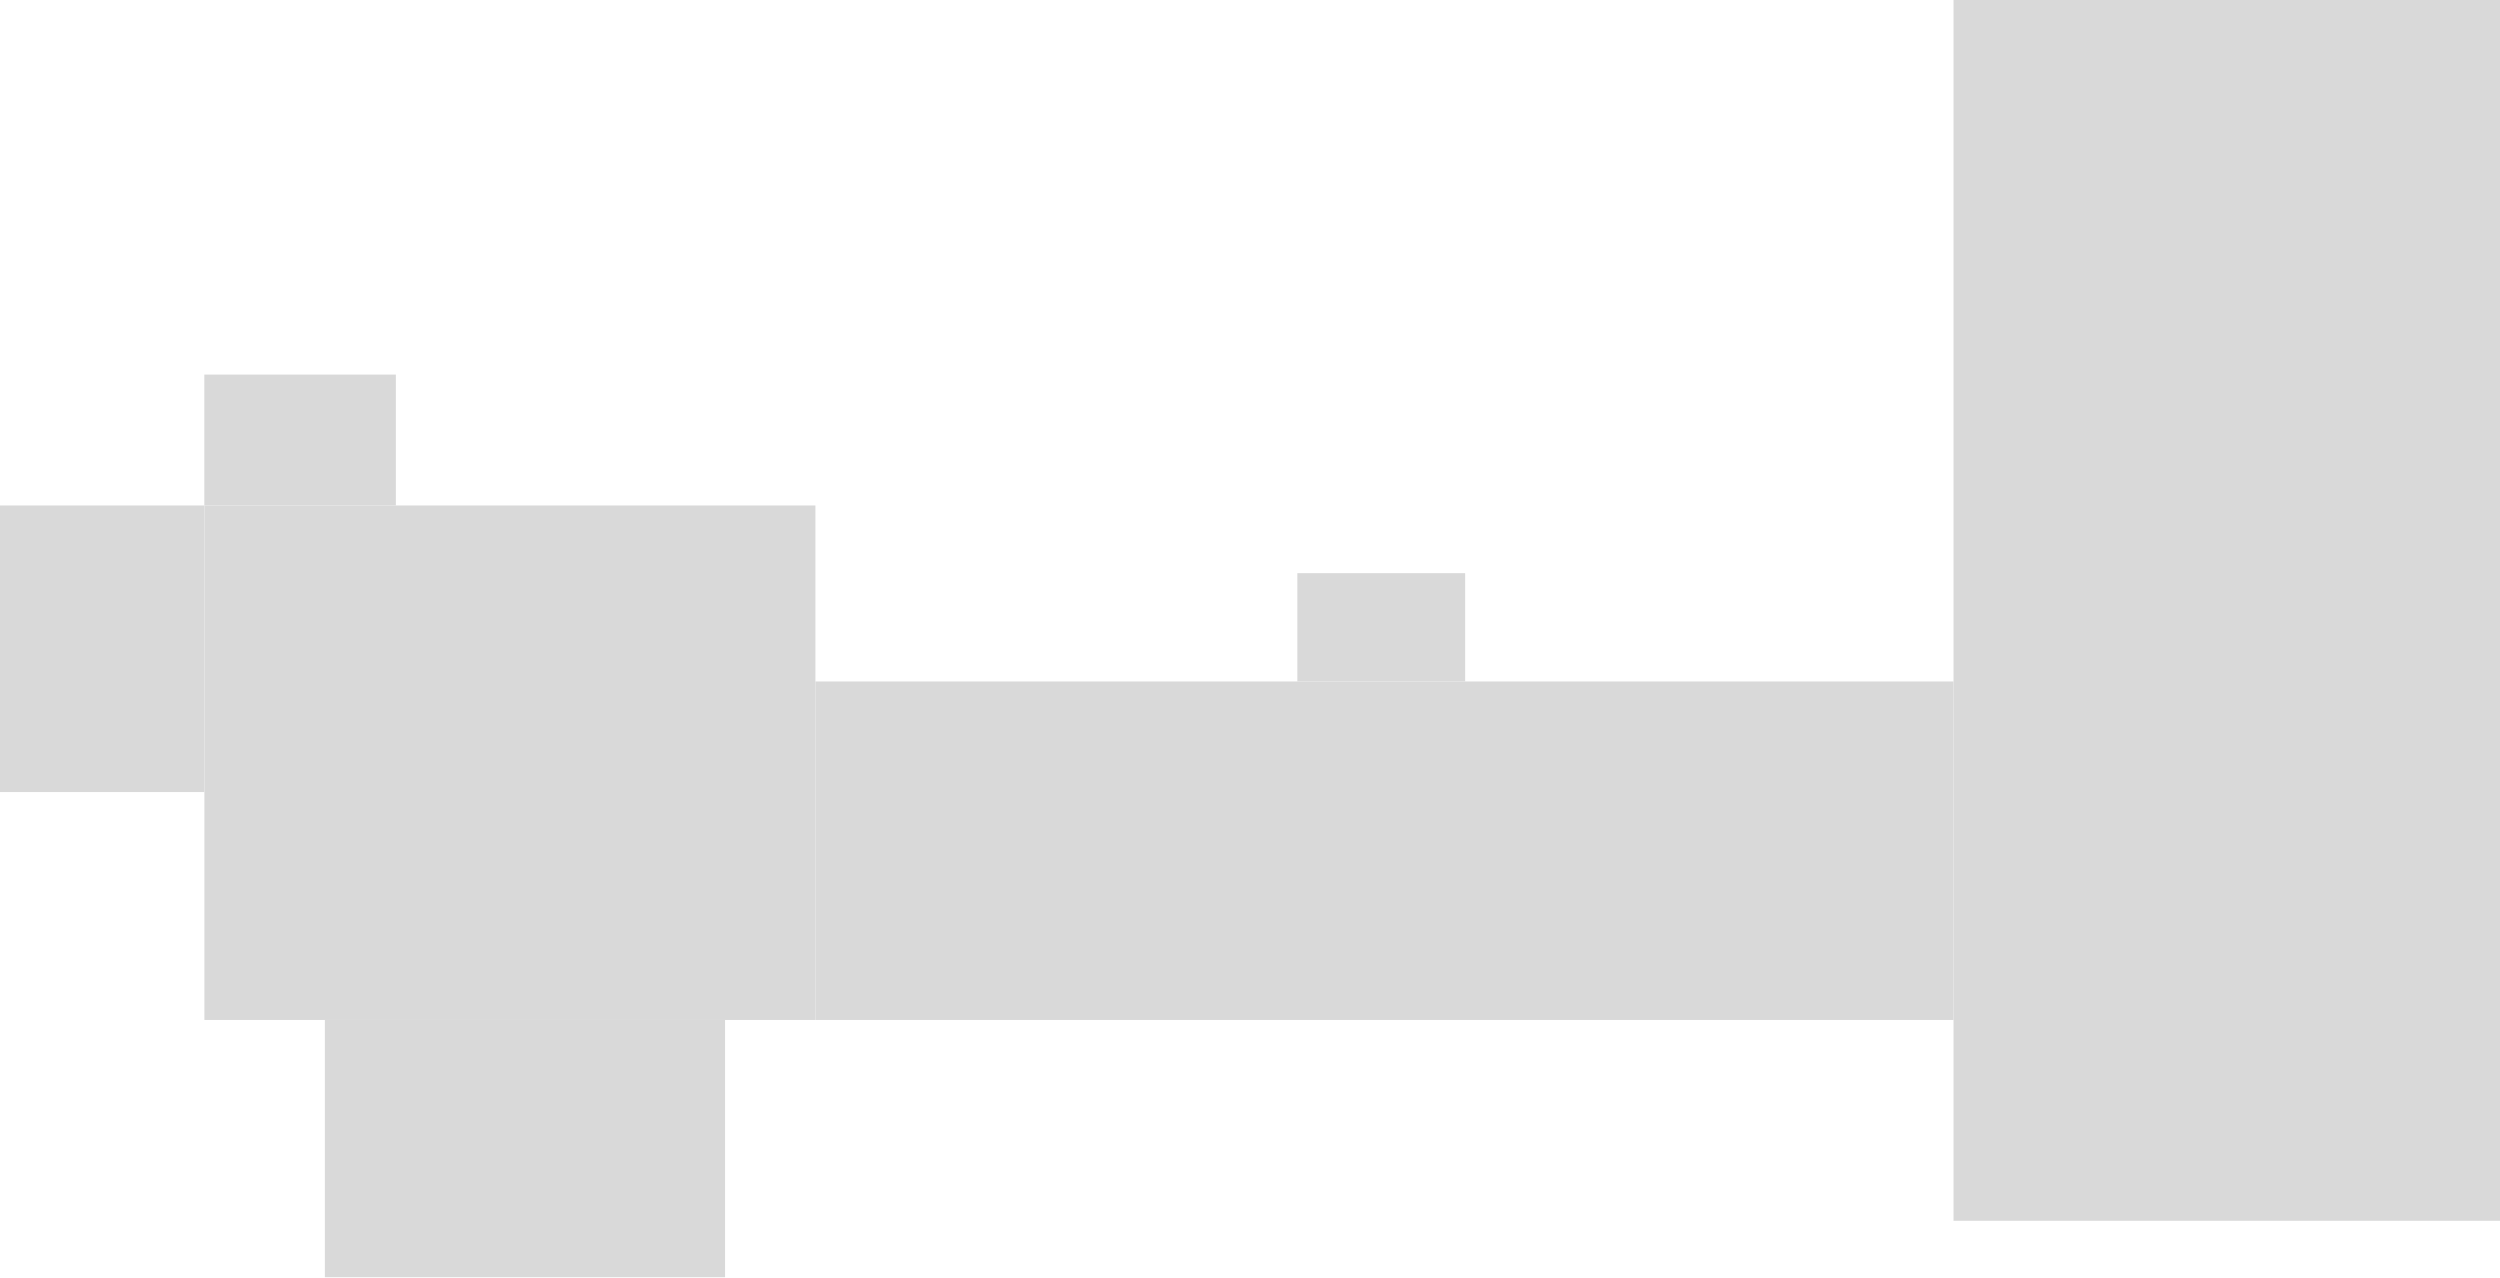
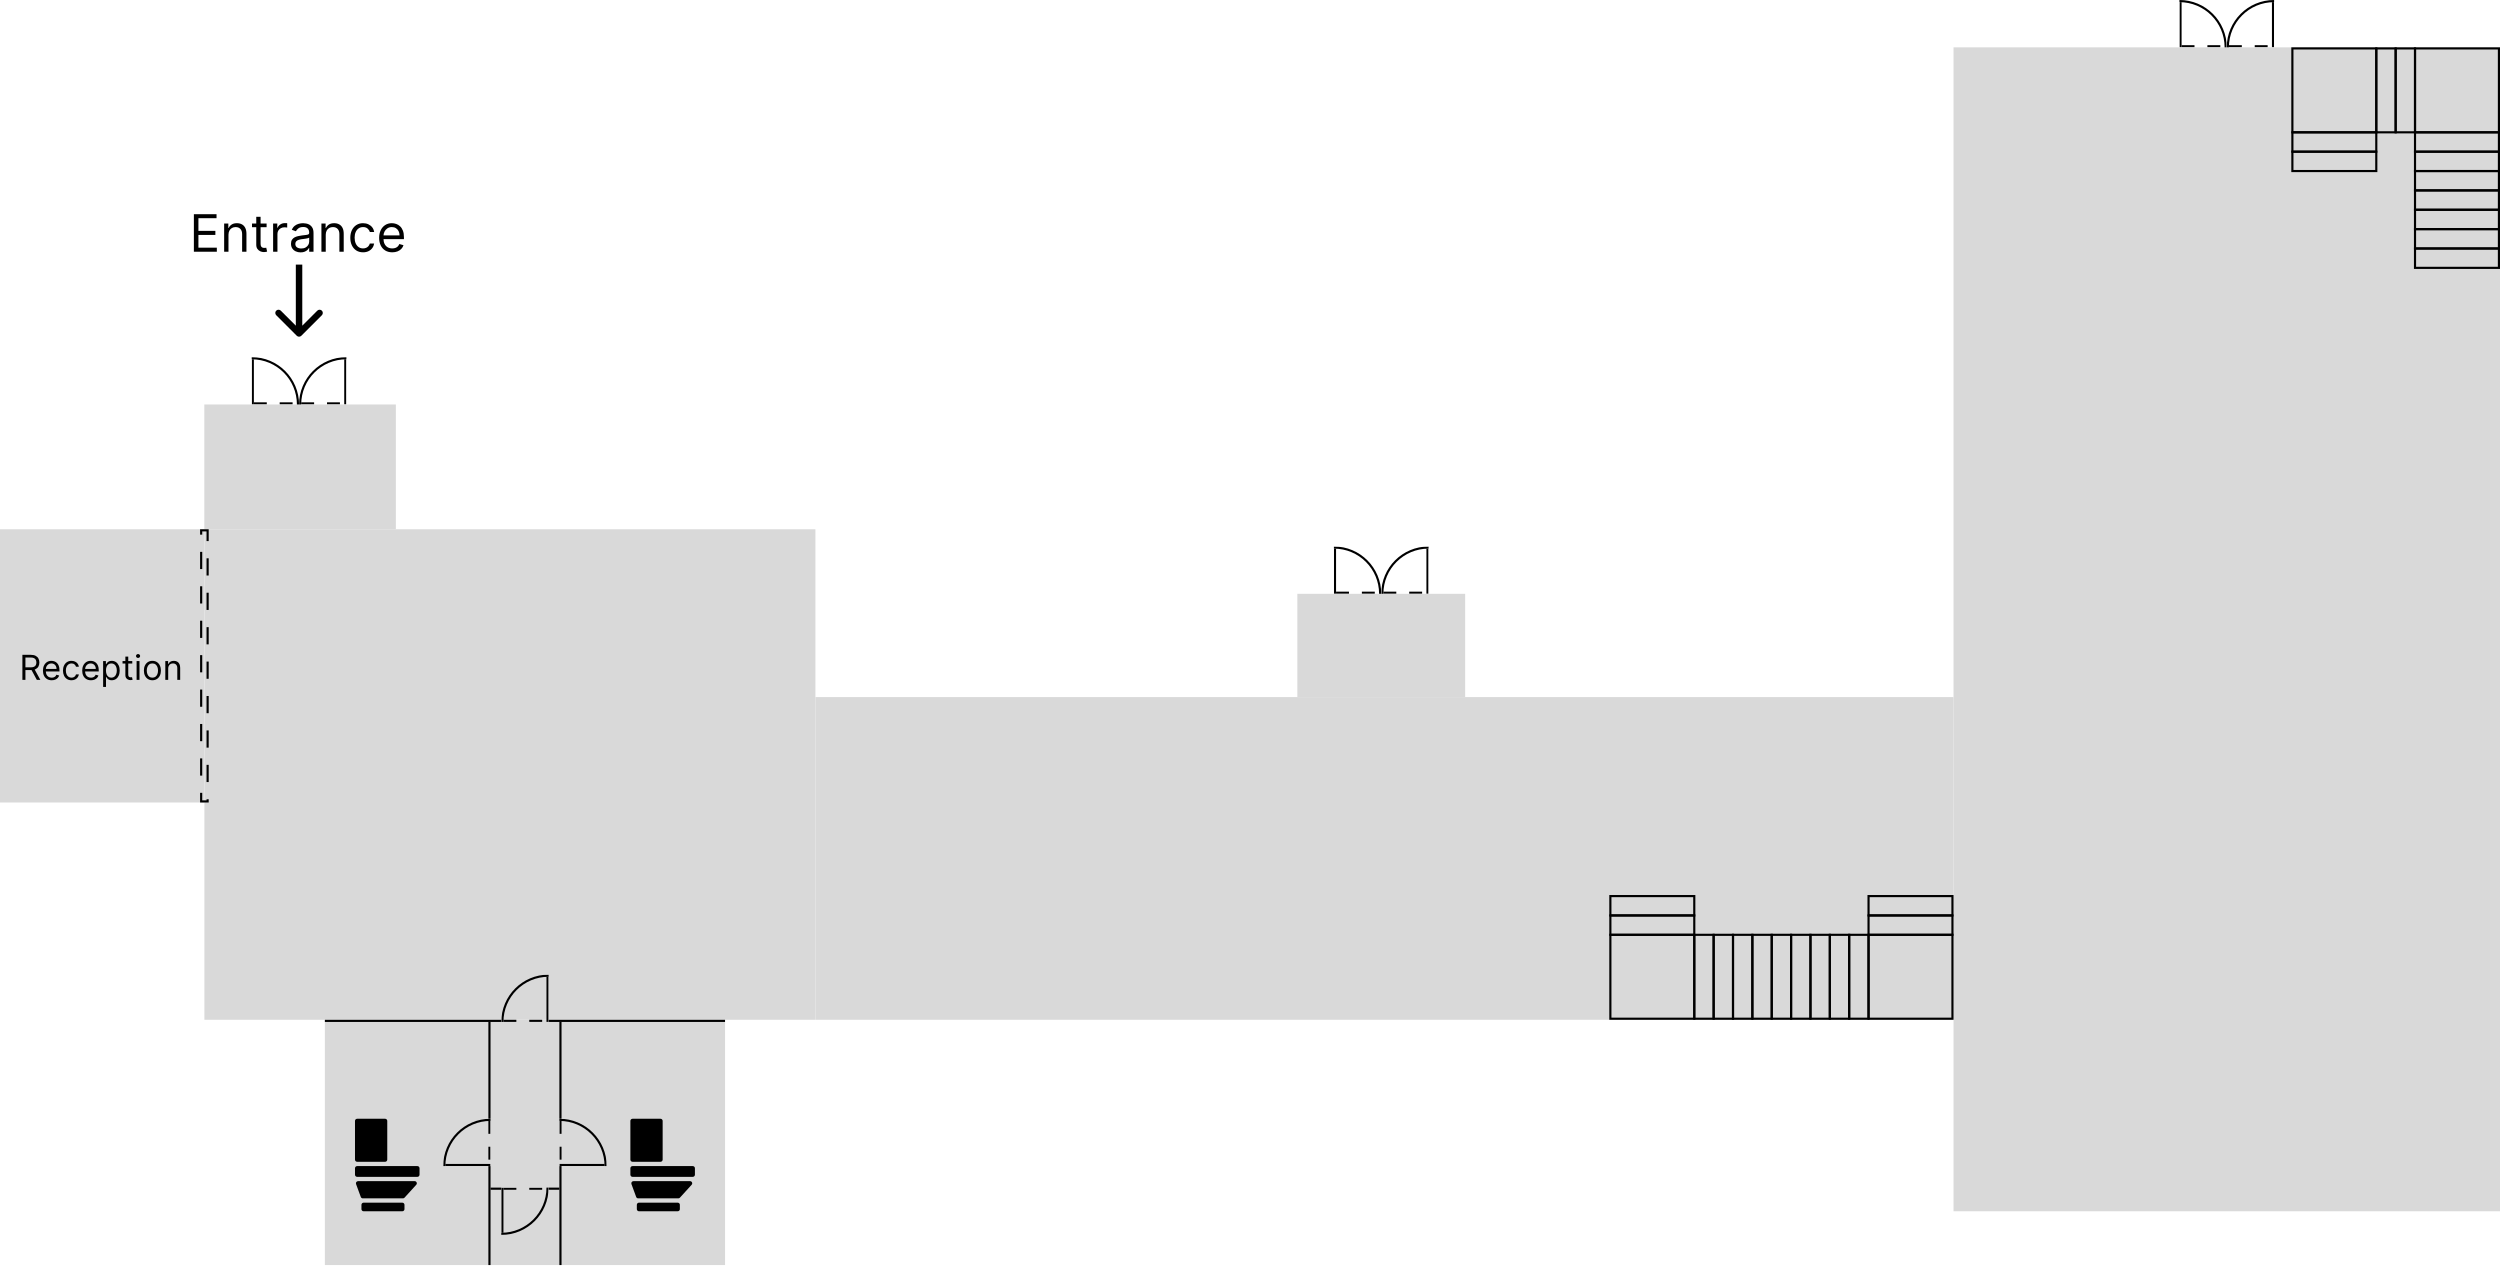
- <svg xmlns="http://www.w3.org/2000/svg" width="1470" height="751" viewBox="0 0 1470 751" fill="none">
-   <rect x="120.14" y="220.258" width="112.631" height="76.958" fill="#D9D9D9" />
-   <rect y="297.216" width="120.14" height="168.511" fill="#D9D9D9" />
-   <rect x="120.181" y="297.216" width="359.277" height="302.523" fill="#D9D9D9" />
-   <rect x="479.458" y="400.71" width="669.217" height="199.028" fill="#D9D9D9" />
-   <rect x="762.831" y="337.021" width="98.675" height="63.689" fill="#D9D9D9" />
-   <rect x="1148.67" width="321.325" height="717.829" fill="#D9D9D9" />
-   <rect x="191.024" y="599.739" width="235.301" height="151.261" fill="#D9D9D9" />
+ <svg xmlns="http://www.w3.org/2000/svg" width="1162" height="588" viewBox="0 0 1162 588" fill="none">
+   <rect x="94.968" y="188" width="89.032" height="58" fill="#D9D9D9" />
+   <rect y="246" width="94.968" height="127" fill="#D9D9D9" />
+   <rect x="95" y="246" width="284" height="228" fill="#D9D9D9" />
+   <rect x="379" y="324" width="529" height="150" fill="#D9D9D9" />
+   <rect x="603" y="276" width="78" height="48" fill="#D9D9D9" />
+   <rect x="908" y="22" width="254" height="541" fill="#D9D9D9" />
+   <rect x="151" y="474" width="186" height="114" fill="#D9D9D9" />
+   <path d="M10.409 316V304.364H14.341C15.25 304.364 15.996 304.519 16.579 304.83C17.163 305.136 17.595 305.559 17.875 306.097C18.155 306.634 18.296 307.246 18.296 307.932C18.296 308.617 18.155 309.225 17.875 309.756C17.595 310.286 17.165 310.703 16.585 311.006C16.006 311.305 15.265 311.455 14.364 311.455H11.182V310.182H14.318C14.939 310.182 15.439 310.091 15.818 309.909C16.201 309.727 16.477 309.47 16.648 309.136C16.822 308.799 16.909 308.398 16.909 307.932C16.909 307.466 16.822 307.059 16.648 306.71C16.474 306.362 16.195 306.093 15.812 305.903C15.43 305.71 14.924 305.614 14.296 305.614H11.818V316H10.409ZM15.886 310.773L18.75 316H17.114L14.296 310.773H15.886ZM24.027 316.182C23.186 316.182 22.461 315.996 21.851 315.625C21.245 315.25 20.777 314.727 20.447 314.057C20.122 313.383 19.959 312.598 19.959 311.705C19.959 310.811 20.122 310.023 20.447 309.341C20.777 308.655 21.235 308.121 21.822 307.739C22.413 307.352 23.103 307.159 23.891 307.159C24.345 307.159 24.794 307.235 25.237 307.386C25.68 307.538 26.084 307.784 26.447 308.125C26.811 308.462 27.101 308.909 27.317 309.466C27.533 310.023 27.641 310.708 27.641 311.523V312.091H20.913V310.932H26.277C26.277 310.439 26.178 310 25.982 309.614C25.788 309.227 25.512 308.922 25.152 308.699C24.796 308.475 24.375 308.364 23.891 308.364C23.357 308.364 22.894 308.496 22.504 308.761C22.118 309.023 21.82 309.364 21.612 309.784C21.404 310.205 21.3 310.655 21.3 311.136V311.909C21.3 312.568 21.413 313.127 21.641 313.585C21.872 314.04 22.192 314.386 22.601 314.625C23.01 314.86 23.485 314.977 24.027 314.977C24.379 314.977 24.697 314.928 24.982 314.83C25.269 314.727 25.517 314.576 25.726 314.375C25.934 314.17 26.095 313.917 26.209 313.614L27.504 313.977C27.368 314.417 27.139 314.803 26.817 315.136C26.495 315.466 26.097 315.723 25.624 315.909C25.15 316.091 24.618 316.182 24.027 316.182ZM33.226 316.182C32.408 316.182 31.703 315.989 31.112 315.602C30.521 315.216 30.067 314.684 29.749 314.006C29.43 313.328 29.271 312.553 29.271 311.682C29.271 310.795 29.434 310.013 29.76 309.335C30.09 308.653 30.548 308.121 31.135 307.739C31.726 307.352 32.415 307.159 33.203 307.159C33.817 307.159 34.37 307.273 34.862 307.5C35.355 307.727 35.758 308.045 36.072 308.455C36.387 308.864 36.582 309.341 36.658 309.886H35.317C35.215 309.489 34.987 309.136 34.635 308.83C34.286 308.519 33.817 308.364 33.226 308.364C32.703 308.364 32.245 308.5 31.851 308.773C31.461 309.042 31.156 309.422 30.936 309.915C30.72 310.403 30.612 310.977 30.612 311.636C30.612 312.311 30.718 312.898 30.93 313.398C31.146 313.898 31.449 314.286 31.84 314.562C32.233 314.839 32.696 314.977 33.226 314.977C33.574 314.977 33.891 314.917 34.175 314.795C34.459 314.674 34.699 314.5 34.896 314.273C35.093 314.045 35.233 313.773 35.317 313.455H36.658C36.582 313.97 36.394 314.434 36.095 314.847C35.8 315.256 35.408 315.581 34.919 315.824C34.434 316.062 33.87 316.182 33.226 316.182ZM42.277 316.182C41.436 316.182 40.711 315.996 40.101 315.625C39.495 315.25 39.027 314.727 38.697 314.057C38.372 313.383 38.209 312.598 38.209 311.705C38.209 310.811 38.372 310.023 38.697 309.341C39.027 308.655 39.485 308.121 40.072 307.739C40.663 307.352 41.353 307.159 42.141 307.159C42.595 307.159 43.044 307.235 43.487 307.386C43.93 307.538 44.334 307.784 44.697 308.125C45.061 308.462 45.351 308.909 45.567 309.466C45.783 310.023 45.891 310.708 45.891 311.523V312.091H39.163V310.932H44.527C44.527 310.439 44.428 310 44.231 309.614C44.038 309.227 43.762 308.922 43.402 308.699C43.046 308.475 42.626 308.364 42.141 308.364C41.606 308.364 41.144 308.496 40.754 308.761C40.368 309.023 40.071 309.364 39.862 309.784C39.654 310.205 39.55 310.655 39.55 311.136V311.909C39.55 312.568 39.663 313.127 39.891 313.585C40.122 314.04 40.442 314.386 40.851 314.625C41.26 314.86 41.735 314.977 42.277 314.977C42.629 314.977 42.947 314.928 43.231 314.83C43.519 314.727 43.767 314.576 43.976 314.375C44.184 314.17 44.345 313.917 44.459 313.614L45.754 313.977C45.618 314.417 45.389 314.803 45.067 315.136C44.745 315.466 44.347 315.723 43.874 315.909C43.4 316.091 42.868 316.182 42.277 316.182ZM47.93 319.273V307.273H49.226V308.659H49.385C49.483 308.508 49.62 308.314 49.794 308.08C49.972 307.841 50.226 307.629 50.555 307.443C50.889 307.254 51.34 307.159 51.908 307.159C52.642 307.159 53.29 307.343 53.851 307.71C54.411 308.078 54.849 308.598 55.163 309.273C55.478 309.947 55.635 310.742 55.635 311.659C55.635 312.583 55.478 313.384 55.163 314.062C54.849 314.737 54.413 315.259 53.856 315.631C53.3 315.998 52.658 316.182 51.93 316.182C51.37 316.182 50.921 316.089 50.584 315.903C50.247 315.714 49.987 315.5 49.805 315.261C49.624 315.019 49.483 314.818 49.385 314.659H49.271V319.273H47.93ZM49.249 311.636C49.249 312.295 49.345 312.877 49.538 313.381C49.731 313.881 50.014 314.273 50.385 314.557C50.756 314.837 51.211 314.977 51.749 314.977C52.309 314.977 52.777 314.83 53.152 314.534C53.531 314.235 53.815 313.833 54.004 313.33C54.197 312.822 54.294 312.258 54.294 311.636C54.294 311.023 54.199 310.47 54.01 309.977C53.824 309.481 53.542 309.089 53.163 308.801C52.788 308.509 52.317 308.364 51.749 308.364C51.203 308.364 50.745 308.502 50.374 308.778C50.002 309.051 49.722 309.434 49.533 309.926C49.343 310.415 49.249 310.985 49.249 311.636ZM61.476 307.273V308.409H56.953V307.273H61.476ZM58.271 305.182H59.612V313.5C59.612 313.879 59.667 314.163 59.777 314.352C59.891 314.538 60.035 314.663 60.209 314.727C60.387 314.788 60.574 314.818 60.771 314.818C60.919 314.818 61.04 314.811 61.135 314.795C61.23 314.777 61.305 314.761 61.362 314.75L61.635 315.955C61.544 315.989 61.417 316.023 61.254 316.057C61.091 316.095 60.885 316.114 60.635 316.114C60.256 316.114 59.885 316.032 59.521 315.869C59.161 315.706 58.862 315.458 58.624 315.125C58.389 314.792 58.271 314.371 58.271 313.864V305.182ZM63.493 316V307.273H64.834V316H63.493ZM64.175 305.818C63.913 305.818 63.688 305.729 63.499 305.551C63.313 305.373 63.22 305.159 63.22 304.909C63.22 304.659 63.313 304.445 63.499 304.267C63.688 304.089 63.913 304 64.175 304C64.436 304 64.66 304.089 64.845 304.267C65.035 304.445 65.129 304.659 65.129 304.909C65.129 305.159 65.035 305.373 64.845 305.551C64.66 305.729 64.436 305.818 64.175 305.818ZM70.835 316.182C70.047 316.182 69.356 315.994 68.761 315.619C68.171 315.244 67.708 314.72 67.375 314.045C67.046 313.371 66.881 312.583 66.881 311.682C66.881 310.773 67.046 309.979 67.375 309.301C67.708 308.623 68.171 308.097 68.761 307.722C69.356 307.347 70.047 307.159 70.835 307.159C71.623 307.159 72.312 307.347 72.903 307.722C73.498 308.097 73.96 308.623 74.29 309.301C74.623 309.979 74.79 310.773 74.79 311.682C74.79 312.583 74.623 313.371 74.29 314.045C73.96 314.72 73.498 315.244 72.903 315.619C72.312 315.994 71.623 316.182 70.835 316.182ZM70.835 314.977C71.434 314.977 71.926 314.824 72.312 314.517C72.699 314.21 72.985 313.807 73.171 313.307C73.356 312.807 73.449 312.265 73.449 311.682C73.449 311.098 73.356 310.555 73.171 310.051C72.985 309.547 72.699 309.14 72.312 308.83C71.926 308.519 71.434 308.364 70.835 308.364C70.237 308.364 69.744 308.519 69.358 308.83C68.972 309.14 68.686 309.547 68.5 310.051C68.314 310.555 68.222 311.098 68.222 311.682C68.222 312.265 68.314 312.807 68.5 313.307C68.686 313.807 68.972 314.21 69.358 314.517C69.744 314.824 70.237 314.977 70.835 314.977ZM78.178 310.75V316H76.837V307.273H78.132V308.636H78.246C78.45 308.193 78.761 307.837 79.178 307.568C79.594 307.295 80.132 307.159 80.791 307.159C81.382 307.159 81.899 307.28 82.342 307.523C82.785 307.761 83.13 308.125 83.376 308.614C83.623 309.098 83.746 309.712 83.746 310.455V316H82.405V310.545C82.405 309.86 82.227 309.326 81.871 308.943C81.515 308.557 81.026 308.364 80.405 308.364C79.977 308.364 79.594 308.456 79.257 308.642C78.924 308.828 78.66 309.098 78.467 309.455C78.274 309.811 78.178 310.242 78.178 310.75Z" fill="black" />
+   <path d="M90.114 117V99.546H100.648V101.42H92.227V107.318H100.102V109.193H92.227V115.125H100.784V117H90.114ZM106.196 109.125V117H104.185V103.909H106.128V105.955H106.298C106.605 105.29 107.071 104.756 107.696 104.352C108.321 103.943 109.128 103.739 110.116 103.739C111.003 103.739 111.778 103.92 112.443 104.284C113.108 104.642 113.625 105.188 113.994 105.92C114.364 106.648 114.548 107.568 114.548 108.682V117H112.537V108.818C112.537 107.79 112.27 106.989 111.736 106.415C111.202 105.835 110.469 105.545 109.537 105.545C108.895 105.545 108.321 105.685 107.815 105.963C107.315 106.241 106.92 106.648 106.631 107.182C106.341 107.716 106.196 108.364 106.196 109.125ZM123.917 103.909V105.614H117.133V103.909H123.917ZM119.11 100.773H121.121V113.25C121.121 113.818 121.204 114.244 121.369 114.528C121.539 114.807 121.755 114.994 122.016 115.091C122.283 115.182 122.565 115.227 122.86 115.227C123.082 115.227 123.263 115.216 123.406 115.193C123.548 115.165 123.661 115.142 123.746 115.125L124.156 116.932C124.019 116.983 123.829 117.034 123.585 117.085C123.34 117.142 123.031 117.17 122.656 117.17C122.087 117.17 121.531 117.048 120.985 116.804C120.445 116.56 119.996 116.188 119.638 115.688C119.286 115.188 119.11 114.557 119.11 113.795V100.773ZM126.942 117V103.909H128.886V105.886H129.022C129.261 105.239 129.692 104.713 130.317 104.31C130.942 103.906 131.647 103.705 132.431 103.705C132.579 103.705 132.763 103.707 132.985 103.713C133.207 103.719 133.374 103.727 133.488 103.739V105.784C133.42 105.767 133.263 105.741 133.019 105.707C132.781 105.668 132.528 105.648 132.261 105.648C131.624 105.648 131.056 105.781 130.556 106.048C130.062 106.31 129.67 106.673 129.38 107.139C129.096 107.599 128.954 108.125 128.954 108.716V117H126.942ZM139.724 117.307C138.895 117.307 138.142 117.151 137.466 116.838C136.79 116.52 136.253 116.062 135.855 115.466C135.457 114.864 135.259 114.136 135.259 113.284C135.259 112.534 135.406 111.926 135.702 111.46C135.997 110.989 136.392 110.619 136.886 110.352C137.381 110.085 137.926 109.886 138.523 109.756C139.125 109.619 139.73 109.511 140.338 109.432C141.134 109.33 141.778 109.253 142.273 109.202C142.773 109.145 143.136 109.051 143.364 108.92C143.597 108.79 143.713 108.562 143.713 108.239V108.17C143.713 107.33 143.483 106.676 143.023 106.21C142.568 105.744 141.878 105.511 140.952 105.511C139.991 105.511 139.239 105.722 138.693 106.142C138.148 106.562 137.764 107.011 137.543 107.489L135.634 106.807C135.974 106.011 136.429 105.392 136.997 104.949C137.571 104.5 138.196 104.187 138.872 104.011C139.554 103.83 140.224 103.739 140.884 103.739C141.304 103.739 141.787 103.79 142.332 103.892C142.884 103.989 143.415 104.19 143.926 104.497C144.443 104.804 144.872 105.267 145.213 105.886C145.554 106.506 145.724 107.335 145.724 108.375V117H143.713V115.227H143.611C143.474 115.511 143.247 115.815 142.929 116.139C142.611 116.463 142.188 116.739 141.659 116.966C141.131 117.193 140.486 117.307 139.724 117.307ZM140.031 115.5C140.827 115.5 141.497 115.344 142.043 115.031C142.594 114.719 143.009 114.315 143.287 113.821C143.571 113.327 143.713 112.807 143.713 112.261V110.42C143.628 110.523 143.44 110.616 143.151 110.702C142.866 110.781 142.537 110.852 142.162 110.915C141.793 110.972 141.432 111.023 141.08 111.068C140.733 111.108 140.452 111.142 140.236 111.17C139.713 111.239 139.224 111.349 138.77 111.503C138.321 111.651 137.957 111.875 137.679 112.176C137.406 112.472 137.27 112.875 137.27 113.386C137.27 114.085 137.528 114.614 138.045 114.972C138.568 115.324 139.23 115.5 140.031 115.5ZM151.407 109.125V117H149.396V103.909H151.339V105.955H151.509C151.816 105.29 152.282 104.756 152.907 104.352C153.532 103.943 154.339 103.739 155.327 103.739C156.214 103.739 156.989 103.92 157.654 104.284C158.319 104.642 158.836 105.188 159.205 105.92C159.575 106.648 159.759 107.568 159.759 108.682V117H157.748V108.818C157.748 107.79 157.481 106.989 156.947 106.415C156.413 105.835 155.68 105.545 154.748 105.545C154.106 105.545 153.532 105.685 153.026 105.963C152.526 106.241 152.131 106.648 151.842 107.182C151.552 107.716 151.407 108.364 151.407 109.125ZM168.753 117.273C167.526 117.273 166.469 116.983 165.582 116.403C164.696 115.824 164.014 115.026 163.537 114.009C163.06 112.991 162.821 111.83 162.821 110.523C162.821 109.193 163.065 108.02 163.554 107.003C164.048 105.98 164.736 105.182 165.616 104.608C166.503 104.028 167.537 103.739 168.719 103.739C169.639 103.739 170.469 103.909 171.207 104.25C171.946 104.591 172.551 105.068 173.023 105.682C173.494 106.295 173.787 107.011 173.901 107.83H171.889C171.736 107.233 171.395 106.705 170.866 106.244C170.344 105.778 169.639 105.545 168.753 105.545C167.969 105.545 167.281 105.75 166.69 106.159C166.105 106.562 165.648 107.134 165.318 107.872C164.994 108.605 164.832 109.466 164.832 110.455C164.832 111.466 164.991 112.347 165.31 113.097C165.634 113.847 166.088 114.429 166.673 114.844C167.264 115.259 167.957 115.466 168.753 115.466C169.276 115.466 169.75 115.375 170.176 115.193C170.602 115.011 170.963 114.75 171.259 114.409C171.554 114.068 171.764 113.659 171.889 113.182H173.901C173.787 113.955 173.506 114.651 173.057 115.27C172.614 115.884 172.026 116.372 171.293 116.736C170.565 117.094 169.719 117.273 168.753 117.273ZM182.33 117.273C181.068 117.273 179.98 116.994 179.065 116.438C178.156 115.875 177.455 115.091 176.96 114.085C176.472 113.074 176.227 111.898 176.227 110.557C176.227 109.216 176.472 108.034 176.96 107.011C177.455 105.983 178.142 105.182 179.023 104.608C179.909 104.028 180.943 103.739 182.125 103.739C182.807 103.739 183.48 103.852 184.145 104.08C184.81 104.307 185.415 104.676 185.96 105.188C186.506 105.693 186.94 106.364 187.264 107.199C187.588 108.034 187.75 109.062 187.75 110.284V111.136H177.659V109.398H185.705C185.705 108.659 185.557 108 185.261 107.42C184.972 106.841 184.557 106.384 184.017 106.048C183.483 105.713 182.852 105.545 182.125 105.545C181.324 105.545 180.631 105.744 180.045 106.142C179.466 106.534 179.02 107.045 178.707 107.676C178.395 108.307 178.239 108.983 178.239 109.705V110.864C178.239 111.852 178.409 112.69 178.75 113.378C179.097 114.06 179.577 114.58 180.19 114.938C180.804 115.29 181.517 115.466 182.33 115.466C182.858 115.466 183.335 115.392 183.761 115.244C184.193 115.091 184.565 114.864 184.878 114.562C185.19 114.256 185.432 113.875 185.602 113.42L187.545 113.966C187.341 114.625 186.997 115.205 186.514 115.705C186.031 116.199 185.435 116.585 184.724 116.864C184.014 117.136 183.216 117.273 182.33 117.273Z" fill="black" />
+   <mask id="mask0_116_193" style="mask-type:alpha" maskUnits="userSpaceOnUse" x="117" y="166" width="22" height="22">
+     <rect x="117" y="166" width="22" height="22" fill="#D9D9D9" />
+   </mask>
+   <g mask="url(#mask0_116_193)">
+     <line x1="118" y1="187.5" x2="138" y2="187.5" stroke="black" stroke-dasharray="6 6" />
+     <circle cx="117" cy="188" r="21.5" stroke="black" />
+     <line x1="117.5" y1="167" x2="117.5" y2="188" stroke="black" />
+   </g>
+   <mask id="mask1_116_193" style="mask-type:alpha" maskUnits="userSpaceOnUse" x="139" y="166" width="22" height="22">
+     <rect width="22" height="22" transform="matrix(-1 0 0 1 161 166)" fill="#D9D9D9" />
+   </mask>
+   <g mask="url(#mask1_116_193)">
+     <line x1="140" y1="187.5" x2="160" y2="187.5" stroke="black" stroke-dasharray="6 6" />
+     <circle cx="22" cy="22" r="21.5" transform="matrix(-1 0 0 1 183 166)" stroke="black" />
+     <line y1="-0.5" x2="21" y2="-0.5" transform="matrix(0 1 1 0 161 167)" stroke="black" />
+   </g>
+   <mask id="mask2_116_193" style="mask-type:alpha" maskUnits="userSpaceOnUse" x="233" y="453" width="22" height="22">
+     <rect width="22" height="22" transform="matrix(-1 0 0 1 255 453)" fill="#D9D9D9" />
+   </mask>
+   <g mask="url(#mask2_116_193)">
+     <circle cx="22" cy="22" r="21.5" transform="matrix(-1 0 0 1 277 453)" stroke="black" />
+     <line y1="-0.5" x2="21" y2="-0.5" transform="matrix(0 1 1 0 255 454)" stroke="black" />
+     <line x1="234" y1="474.5" x2="254" y2="474.5" stroke="black" stroke-dasharray="6 6" />
+   </g>
+   <mask id="mask3_116_193" style="mask-type:alpha" maskUnits="userSpaceOnUse" x="260" y="520" width="22" height="22">
+     <rect width="22" height="22" transform="matrix(0 -1 -1 0 282 542)" fill="#D9D9D9" />
+   </mask>
+   <g mask="url(#mask3_116_193)">
+     <circle cx="22" cy="22" r="21.5" transform="matrix(0 -1 -1 0 282 564)" stroke="black" />
+     <line y1="-0.5" x2="21" y2="-0.5" transform="matrix(-1 0 0 1 281 542)" stroke="black" />
+     <line x1="260.5" y1="521" x2="260.5" y2="541" stroke="black" stroke-dasharray="6 6" />
+   </g>
+   <mask id="mask4_116_193" style="mask-type:alpha" maskUnits="userSpaceOnUse" x="233" y="552" width="22" height="22">
+     <rect width="22" height="22" transform="matrix(1 0 0 -1 233 574)" fill="#D9D9D9" />
+   </mask>
+   <g mask="url(#mask4_116_193)">
+     <circle cx="22" cy="22" r="21.5" transform="matrix(1 0 0 -1 211 574)" stroke="black" />
+     <line y1="-0.5" x2="21" y2="-0.5" transform="matrix(0 -1 -1 0 233 573)" stroke="black" />
+     <line x1="234" y1="552.5" x2="254" y2="552.5" stroke="black" stroke-dasharray="6 6" />
+   </g>
+   <mask id="mask5_116_193" style="mask-type:alpha" maskUnits="userSpaceOnUse" x="206" y="520" width="22" height="22">
+     <rect x="206" y="542" width="22" height="22" transform="rotate(-90 206 542)" fill="#D9D9D9" />
+   </mask>
+   <g mask="url(#mask5_116_193)">
+     <circle cx="228" cy="542" r="21.5" transform="rotate(-90 228 542)" stroke="black" />
+     <line x1="207" y1="541.5" x2="228" y2="541.5" stroke="black" />
+     <line x1="227.5" y1="521" x2="227.5" y2="541" stroke="black" stroke-dasharray="6 6" />
+   </g>
+   <mask id="mask6_116_193" style="mask-type:alpha" maskUnits="userSpaceOnUse" x="620" y="254" width="22" height="22">
+     <rect x="620" y="254" width="22" height="22" fill="#D9D9D9" />
+   </mask>
+   <g mask="url(#mask6_116_193)">
+     <line x1="621" y1="275.5" x2="641" y2="275.5" stroke="black" stroke-dasharray="6 6" />
+     <circle cx="620" cy="276" r="21.5" stroke="black" />
+     <line x1="620.5" y1="255" x2="620.5" y2="276" stroke="black" />
+   </g>
+   <mask id="mask7_116_193" style="mask-type:alpha" maskUnits="userSpaceOnUse" x="642" y="254" width="22" height="22">
+     <rect width="22" height="22" transform="matrix(-1 0 0 1 664 254)" fill="#D9D9D9" />
+   </mask>
+   <g mask="url(#mask7_116_193)">
+     <circle cx="22" cy="22" r="21.5" transform="matrix(-1 0 0 1 686 254)" stroke="black" />
+     <line y1="-0.5" x2="21" y2="-0.5" transform="matrix(0 1 1 0 664 255)" stroke="black" />
+     <line x1="643" y1="275.5" x2="663" y2="275.5" stroke="black" stroke-dasharray="6 6" />
+   </g>
+   <mask id="mask8_116_193" style="mask-type:alpha" maskUnits="userSpaceOnUse" x="1013" y="0" width="22" height="22">
+     <rect x="1013" width="22" height="22" fill="#D9D9D9" />
+   </mask>
+   <g mask="url(#mask8_116_193)">
+     <line x1="1014" y1="21.5" x2="1034" y2="21.5" stroke="black" stroke-dasharray="6 6" />
+     <circle cx="1013" cy="22" r="21.5" stroke="black" />
+     <line x1="1013.5" y1="1" x2="1013.5" y2="22" stroke="black" />
+   </g>
+   <mask id="mask9_116_193" style="mask-type:alpha" maskUnits="userSpaceOnUse" x="1035" y="0" width="22" height="22">
+     <rect width="22" height="22" transform="matrix(-1 0 0 1 1057 0)" fill="#D9D9D9" />
+   </mask>
+   <g mask="url(#mask9_116_193)">
+     <circle cx="22" cy="22" r="21.5" transform="matrix(-1 0 0 1 1079 0)" stroke="black" />
+     <line y1="-0.5" x2="21" y2="-0.5" transform="matrix(0 1 1 0 1057 1)" stroke="black" />
+     <line x1="1036" y1="21.5" x2="1056" y2="21.5" stroke="black" stroke-dasharray="6 6" />
+   </g>
+   <rect x="1122.5" y="22.5" width="39" height="39" stroke="black" />
+   <rect x="1065.5" y="22.5" width="39" height="39" stroke="black" />
+   <rect x="1113.5" y="22.5" width="9" height="39" stroke="black" />
+   <rect x="1104.5" y="22.5" width="9" height="39" stroke="black" />
+   <rect x="1122.5" y="61.5" width="39" height="9" stroke="black" />
+   <rect x="1122.5" y="70.5" width="39" height="9" stroke="black" />
+   <rect x="1065.5" y="61.5" width="39" height="9" stroke="black" />
+   <rect x="1065.5" y="70.5" width="39" height="9" stroke="black" />
+   <rect x="1122.5" y="79.5" width="39" height="9" stroke="black" />
+   <rect x="1122.5" y="88.5" width="39" height="9" stroke="black" />
+   <rect x="1122.5" y="97.5" width="39" height="9" stroke="black" />
+   <rect x="1122.5" y="106.5" width="39" height="9" stroke="black" />
+   <rect x="1122.5" y="115.5" width="39" height="9" stroke="black" />
+   <rect x="859.5" y="434.5" width="9" height="39" stroke="black" />
+   <rect x="850.5" y="434.5" width="9" height="39" stroke="black" />
+   <rect x="841.5" y="434.5" width="9" height="39" stroke="black" />
+   <rect x="832.5" y="434.5" width="9" height="39" stroke="black" />
+   <rect x="823.5" y="434.5" width="9" height="39" stroke="black" />
+   <rect x="814.5" y="434.5" width="9" height="39" stroke="black" />
+   <rect x="805.5" y="434.5" width="9" height="39" stroke="black" />
+   <rect x="796.5" y="434.5" width="9" height="39" stroke="black" />
+   <rect x="787.5" y="434.5" width="9" height="39" stroke="black" />
+   <rect x="748.5" y="425.5" width="39" height="9" stroke="black" />
+   <rect x="748.5" y="416.5" width="39" height="9" stroke="black" />
+   <rect x="868.5" y="425.5" width="39" height="9" stroke="black" />
+   <rect x="868.5" y="416.5" width="39" height="9" stroke="black" />
+   <rect x="868.5" y="434.5" width="39" height="39" stroke="black" />
+   <rect x="748.5" y="434.5" width="39" height="39" stroke="black" />
+   <line x1="260.5" y1="475" x2="260.5" y2="520" stroke="black" />
+   <line x1="260.5" y1="542" x2="260.5" y2="588" stroke="black" />
+   <line x1="151" y1="474.5" x2="233" y2="474.5" stroke="black" />
+   <line x1="255" y1="474.5" x2="337" y2="474.5" stroke="black" />
+   <line x1="227.5" y1="475" x2="227.5" y2="520" stroke="black" />
+   <line x1="227.5" y1="542" x2="227.5" y2="588" stroke="black" />
+   <rect x="93.5" y="246.5" width="3" height="126" stroke="black" stroke-dasharray="8 8" />
+   <line x1="228" y1="552.5" x2="233" y2="552.5" stroke="black" />
+   <line x1="255" y1="552.5" x2="260" y2="552.5" stroke="black" />
+   <rect x="165" y="520" width="15" height="20" rx="1" fill="black" />
+   <rect x="165" y="542" width="30" height="5" rx="1" fill="black" />
+   <path d="M187.286 557C187.567 557 187.836 556.881 188.026 556.673L193.48 550.673C194.064 550.03 193.608 549 192.74 549H166.432C165.737 549 165.254 549.692 165.493 550.344L167.692 556.344C167.837 556.738 168.212 557 168.631 557H187.286Z" fill="black" />
+   <rect x="168" y="559" width="20" height="4" rx="1" fill="black" />
+   <rect x="293" y="520" width="15" height="20" rx="1" fill="black" />
+   <rect x="293" y="542" width="30" height="5" rx="1" fill="black" />
+   <path d="M315.286 557C315.567 557 315.836 556.881 316.026 556.673L321.48 550.673C322.064 550.03 321.608 549 320.74 549H294.432C293.737 549 293.254 549.692 293.493 550.344L295.692 556.344C295.837 556.738 296.212 557 296.631 557H315.286Z" fill="black" />
+   <rect x="296" y="559" width="20" height="4" rx="1" fill="black" />
+   <path d="M137.939 156.061C138.525 156.646 139.475 156.646 140.061 156.061L149.607 146.515C150.192 145.929 150.192 144.979 149.607 144.393C149.021 143.808 148.071 143.808 147.485 144.393L139 152.879L130.515 144.393C129.929 143.808 128.979 143.808 128.393 144.393C127.808 144.979 127.808 145.929 128.393 146.515L137.939 156.061ZM137.5 123V155H140.5V123H137.5Z" fill="black" />
</svg>
